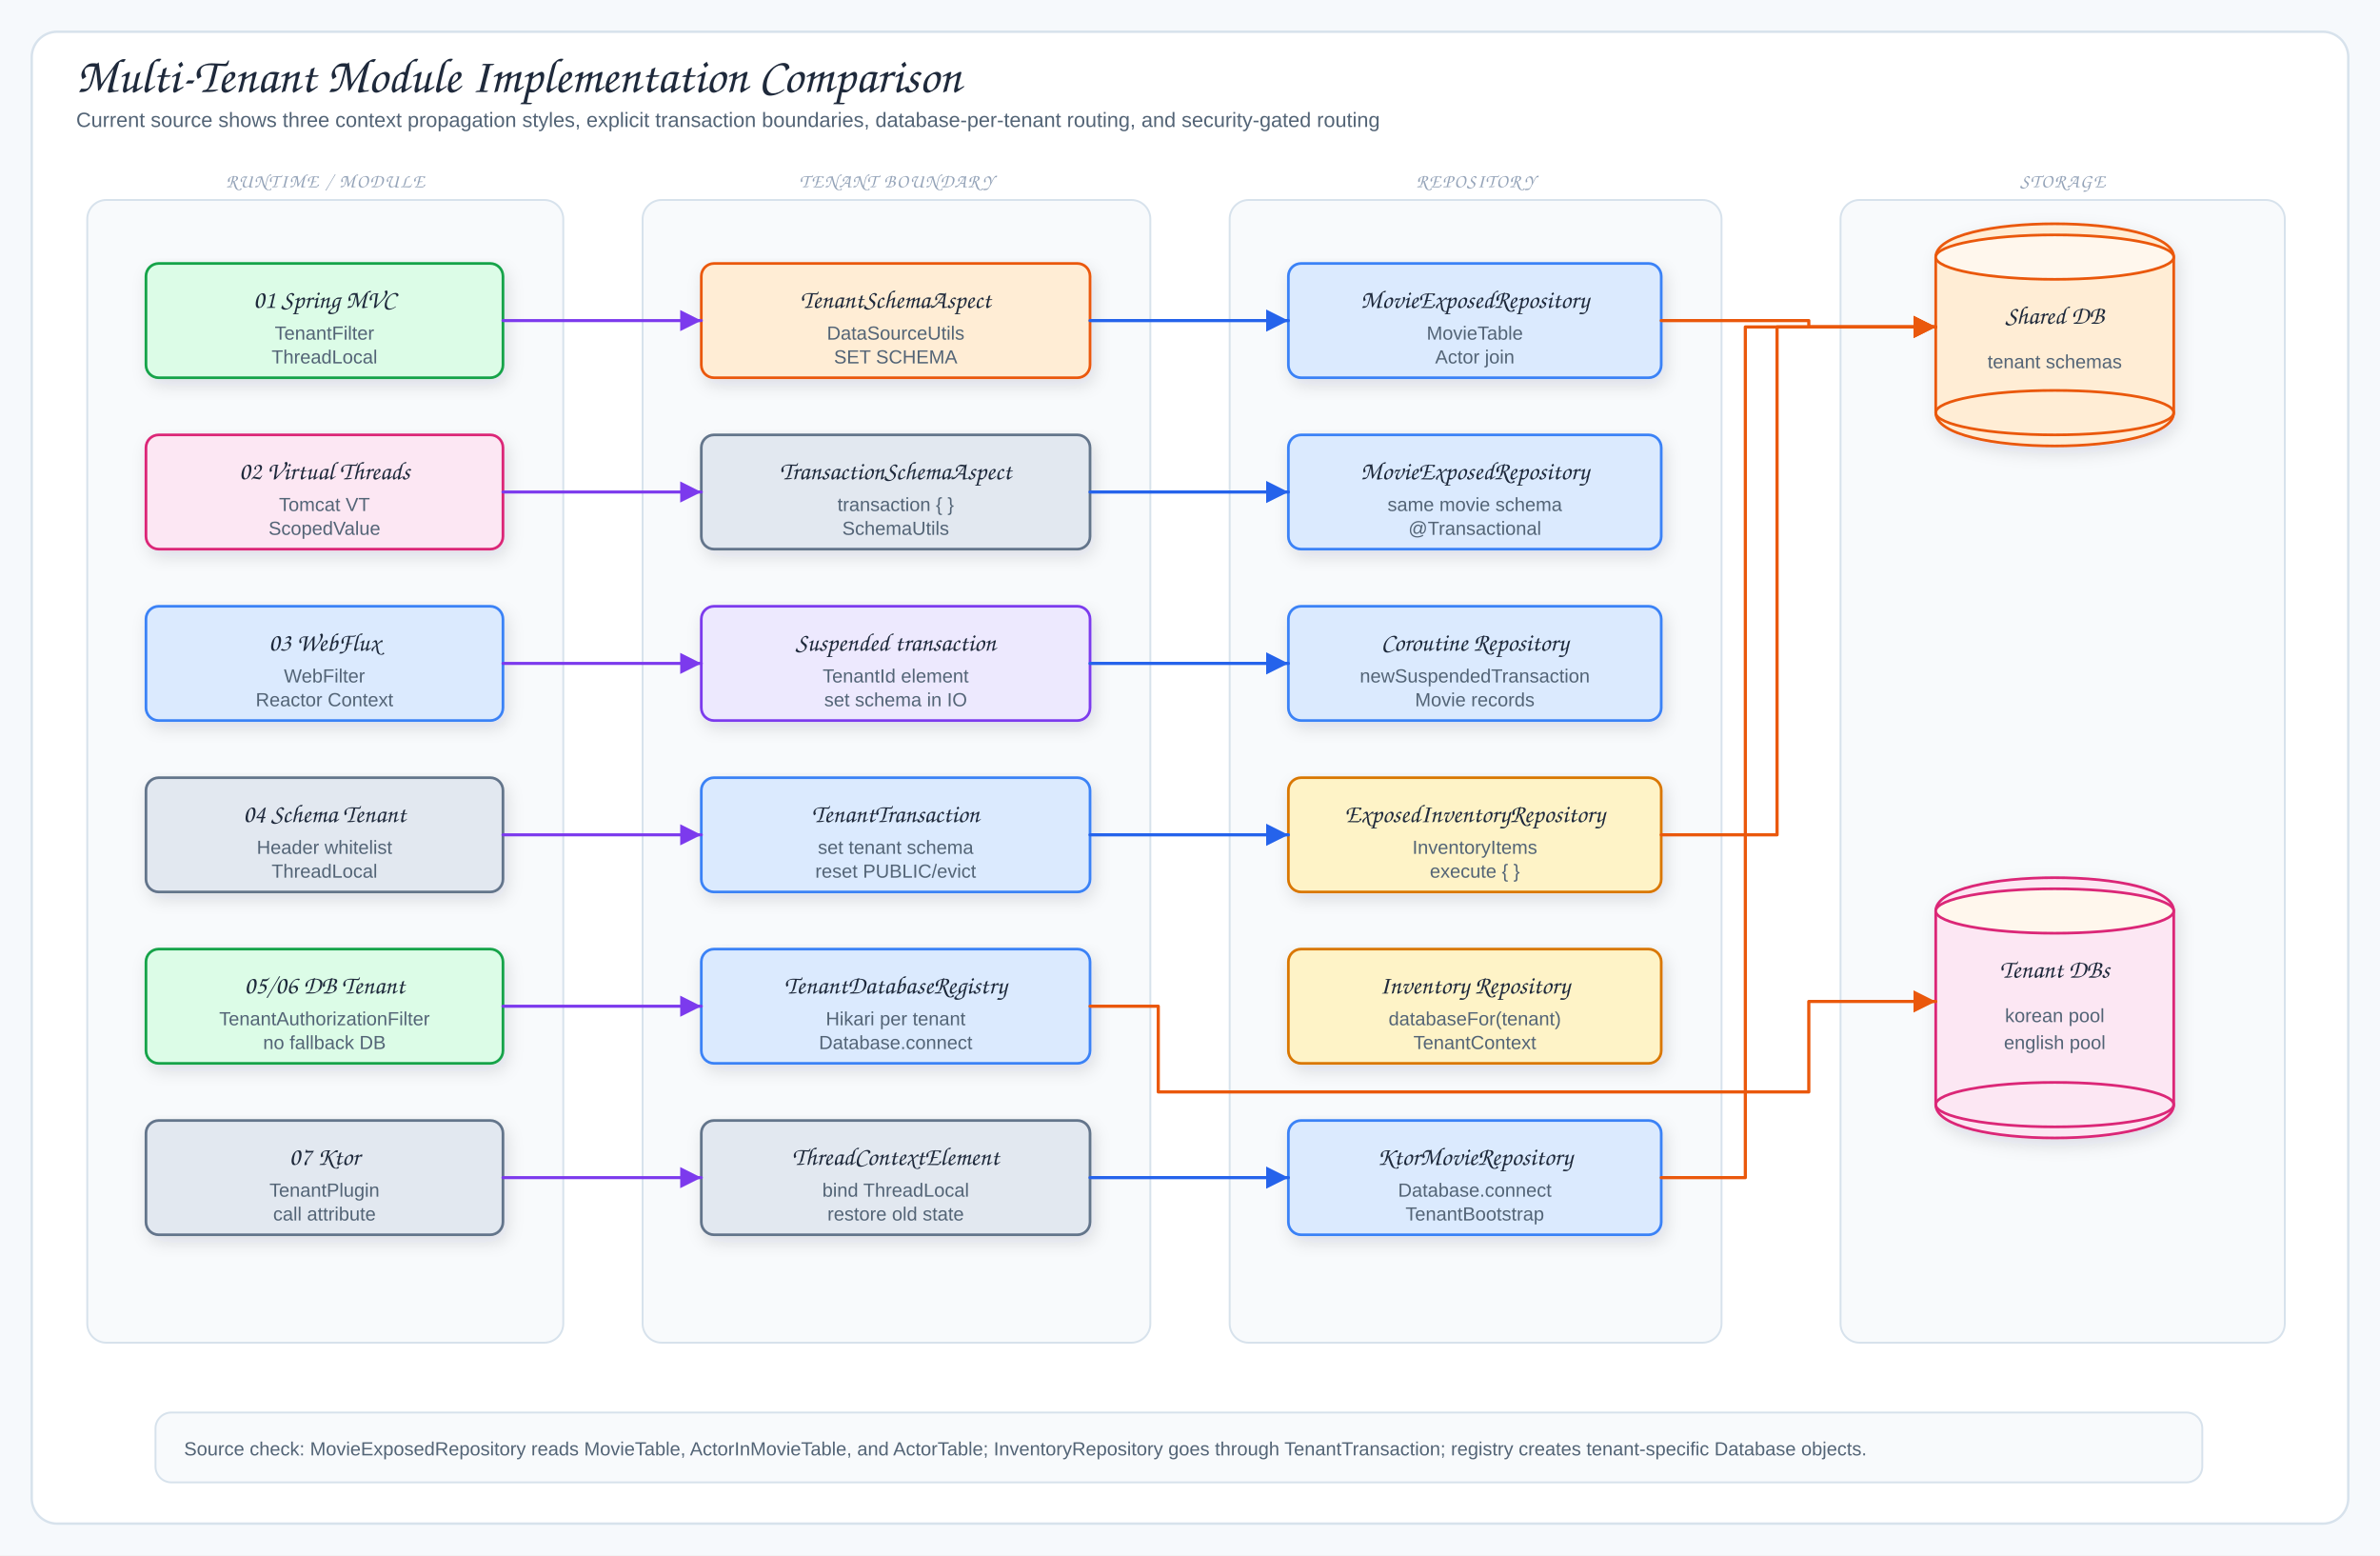
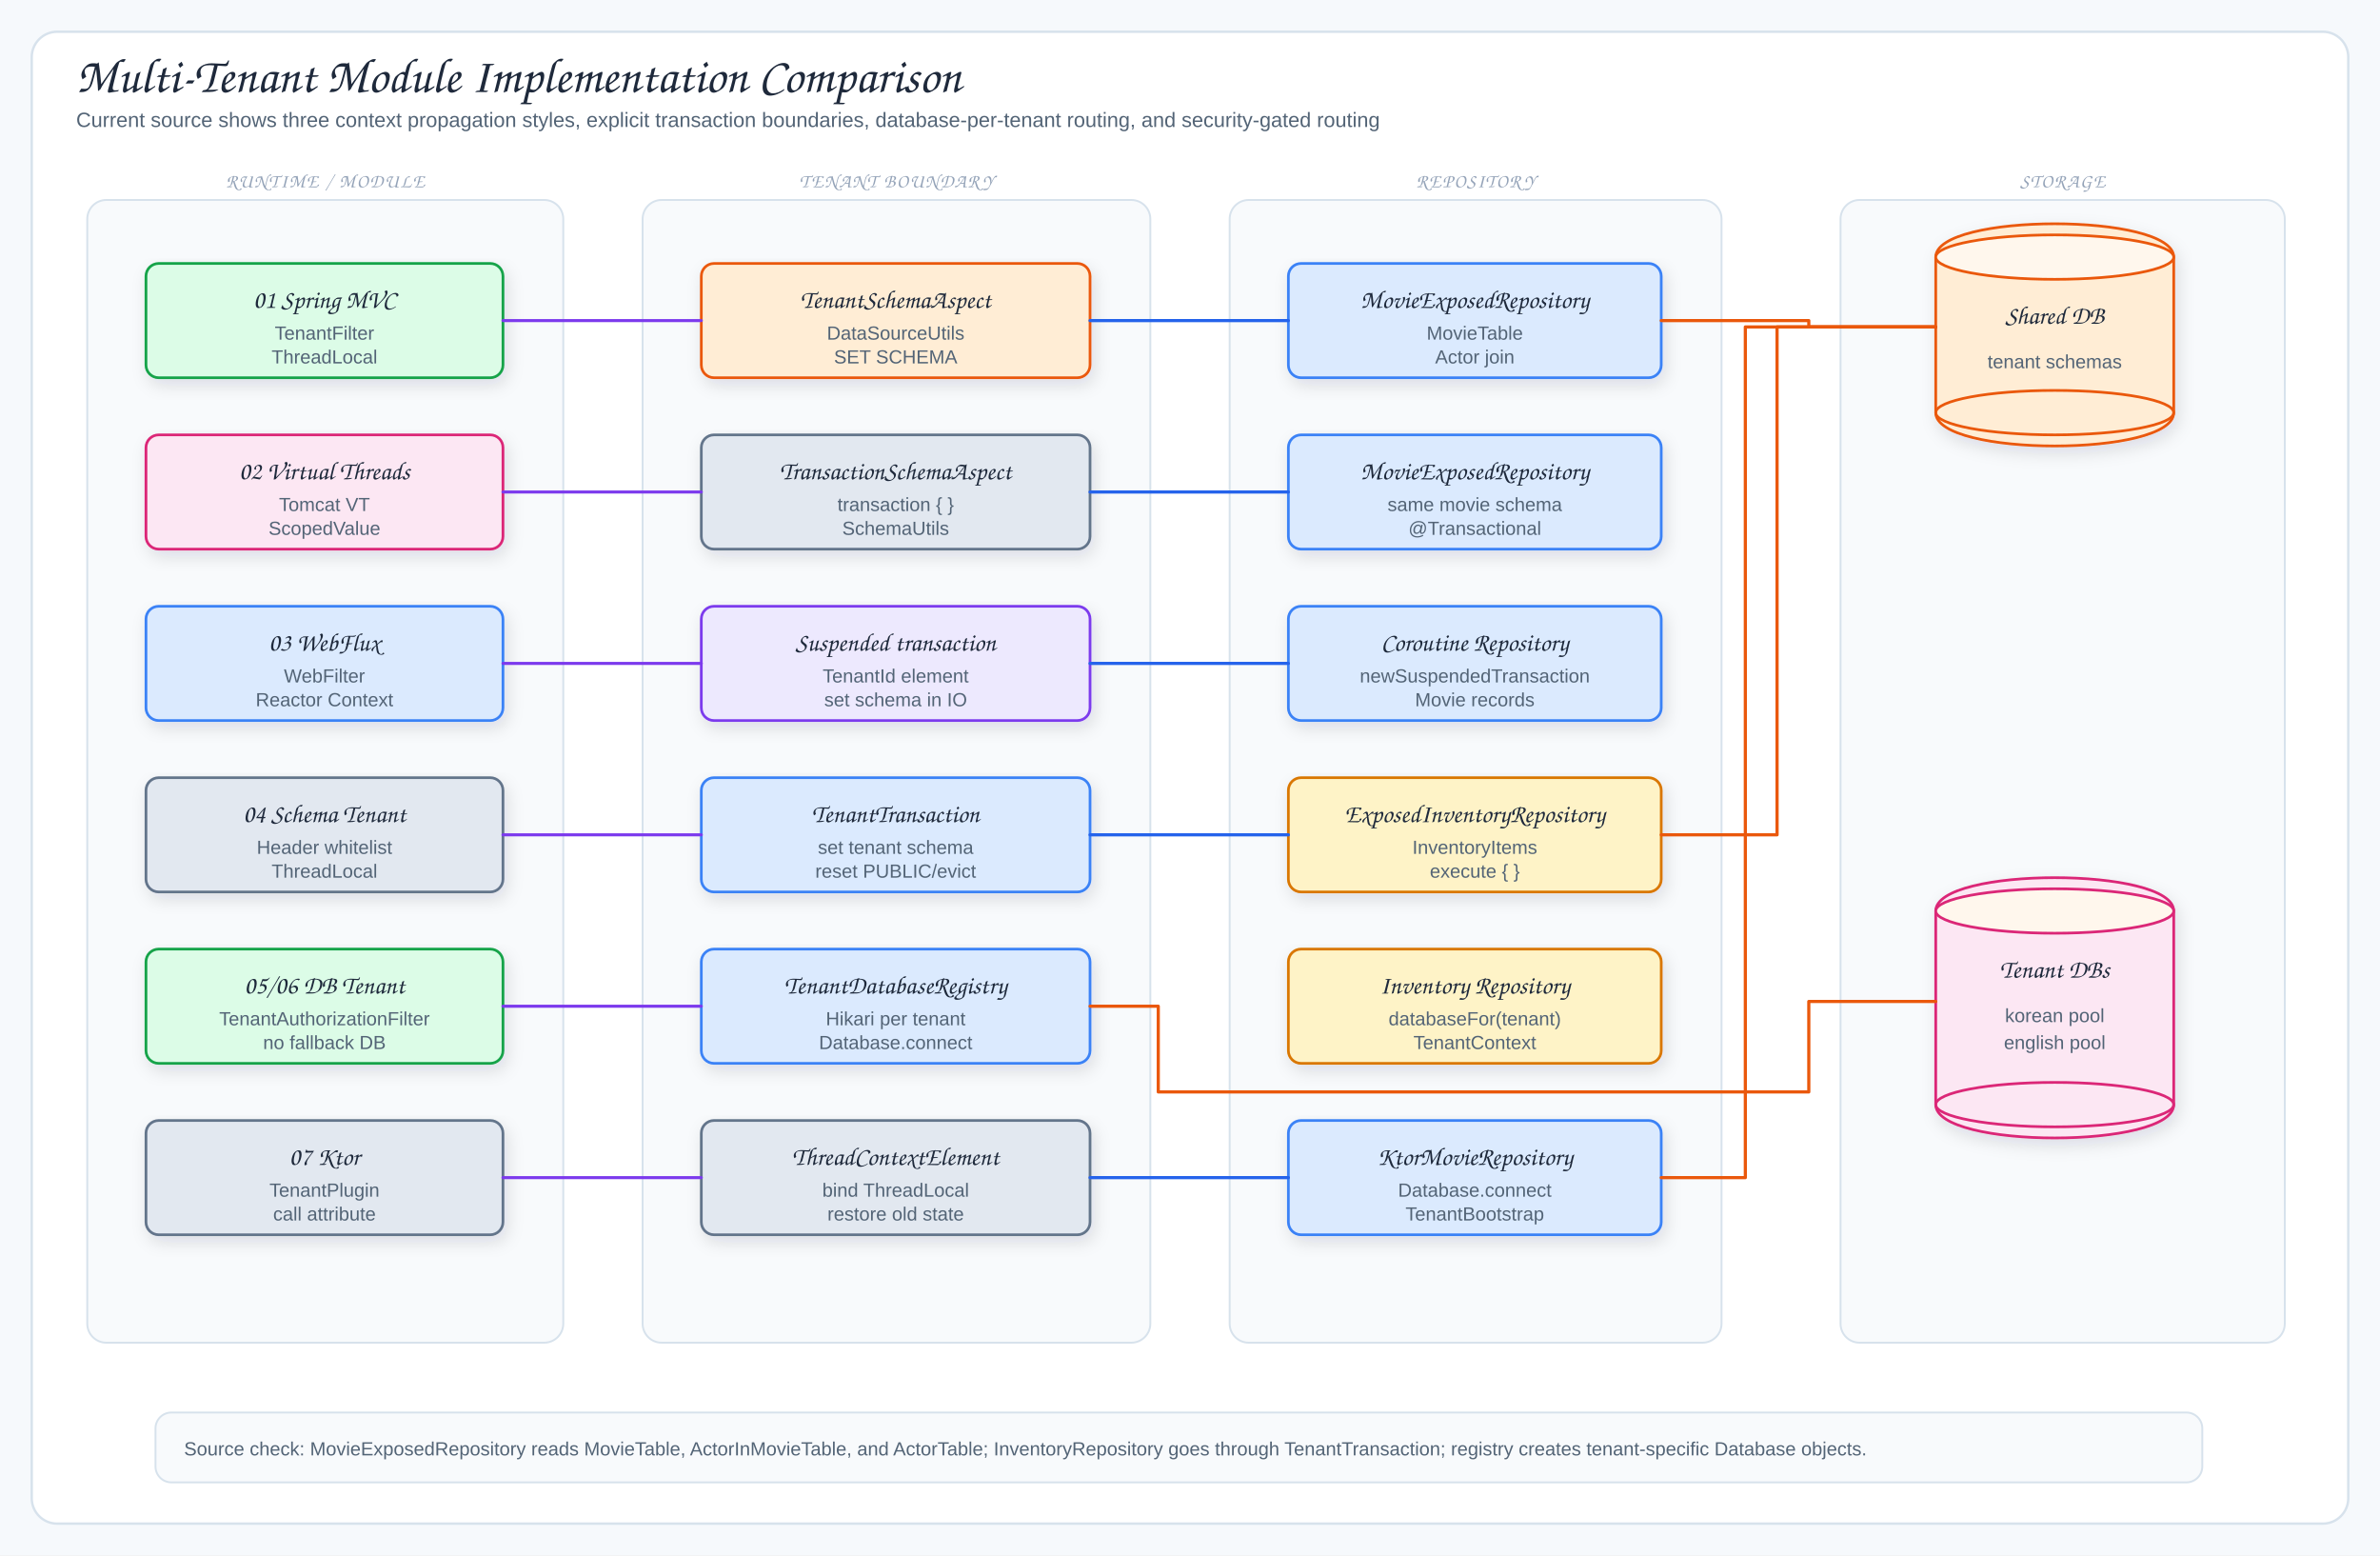
<svg xmlns="http://www.w3.org/2000/svg" viewBox="0 0 1500 980" width="1500" height="980" role="img" aria-label="Multi-Tenant Module Implementation Comparison">
  <defs>
    <filter id="shadow" x="-10%" y="-10%" width="120%" height="130%">
      <feDropShadow dx="2" dy="4" stdDeviation="5" flood-color="#1f2937" flood-opacity="0.12" />
    </filter>
    <marker id="arrowBlue" markerWidth="9" markerHeight="9" refX="8" refY="4.5" orient="auto">
      <path d="M1,1 L8,4.5 L1,8 Z" fill="#2563eb" />
    </marker>
    <marker id="arrowPurple" markerWidth="9" markerHeight="9" refX="8" refY="4.5" orient="auto">
      <path d="M1,1 L8,4.5 L1,8 Z" fill="#7c3aed" />
    </marker>
    <marker id="arrowOrange" markerWidth="9" markerHeight="9" refX="8" refY="4.5" orient="auto">
      <path d="M1,1 L8,4.5 L1,8 Z" fill="#ea580c" />
    </marker>
    <marker id="arrowGreen" markerWidth="9" markerHeight="9" refX="8" refY="4.5" orient="auto">
      <path d="M1,1 L8,4.5 L1,8 Z" fill="#16a34a" />
    </marker>
    <marker id="arrowTeal" markerWidth="9" markerHeight="9" refX="8" refY="4.5" orient="auto">
      <path d="M1,1 L8,4.5 L1,8 Z" fill="#0f766e" />
    </marker>
    <marker id="arrowGray" markerWidth="9" markerHeight="9" refX="8" refY="4.5" orient="auto">
      <path d="M1,1 L8,4.5 L1,8 Z" fill="#64748b" />
    </marker>
    <style>
.canvas{fill:#f6f9fc}.frame{fill:#fff;stroke:#d7e2ec;stroke-width:1.5}
.title{font-family:"Architects Daughter","Comic Sans MS",cursive;font-size:31px;fill:#1e293b}
.subtitle,.detail,.tiny{font-family:"Comic Mono","Comic Sans MS","Comic Sans","Comic Neue",Arial,sans-serif;fill:#536476}
.subtitle{font-size:13px}.detail{font-size:12px}.tiny{font-size:10px;fill:#64748b}
.label{font-family:"Architects Daughter","Comic Sans MS",cursive;font-size:16px;fill:#1e293b}
.className{font-family:"Architects Daughter","Comic Sans MS",cursive;font-size:17px;fill:#1e293b}
.panelTitle{font-family:"Architects Daughter","Comic Sans MS",cursive;font-size:12px;letter-spacing:.08em;fill:#94a3b8}
.card,.uml,.tableBox,.dbBody{stroke-width:1.7;filter:url(#shadow)}
.panel{fill:#f8fafc;stroke:#d7e2ec;stroke-width:1.2}
- .arrow{fill:none;stroke:#2563eb;stroke-width:2;stroke-linecap:round;stroke-linejoin:round;marker-end:url(#arrowBlue)}
- .context{fill:none;stroke:#7c3aed;stroke-width:1.9;stroke-linecap:round;stroke-linejoin:round;marker-end:url(#arrowPurple)}
- .storage{fill:none;stroke:#ea580c;stroke-width:2;stroke-linecap:round;stroke-linejoin:round;marker-end:url(#arrowOrange)}
- .mapLine{fill:none;stroke:#16a34a;stroke-width:1.9;stroke-linecap:round;stroke-linejoin:round;marker-end:url(#arrowGreen)}
- .fk{fill:none;stroke:#0f766e;stroke-width:1.8;stroke-linecap:round;stroke-linejoin:round;marker-end:url(#arrowTeal)}
- .returnLine{fill:none;stroke:#64748b;stroke-width:1.7;stroke-dasharray:7 5;stroke-linecap:round;stroke-linejoin:round;marker-end:url(#arrowGray)}
+ .arrow{fill:none;stroke:#2563eb;stroke-width:2;stroke-linecap:round;stroke-linejoin:round}
+ .context{fill:none;stroke:#7c3aed;stroke-width:1.9;stroke-linecap:round;stroke-linejoin:round}
+ .storage{fill:none;stroke:#ea580c;stroke-width:2;stroke-linecap:round;stroke-linejoin:round}
+ .mapLine{fill:none;stroke:#16a34a;stroke-width:1.9;stroke-linecap:round;stroke-linejoin:round}
+ .fk{fill:none;stroke:#0f766e;stroke-width:1.8;stroke-linecap:round;stroke-linejoin:round}
+ .returnLine{fill:none;stroke:#64748b;stroke-width:1.7;stroke-dasharray:7 5;stroke-linecap:round;stroke-linejoin:round}
.lifeline{stroke:#cbd5e1;stroke-width:1.4;stroke-dasharray:5 6}
</style>
  </defs>
  <rect width="1500" height="980" class="canvas" />
  <rect x="20" y="20" width="1460" height="940" rx="16" class="frame" />
  <text x="48" y="58" class="title">Multi-Tenant Module Implementation Comparison</text>
  <text x="48" y="80" class="subtitle">Current source shows three context propagation styles, explicit transaction boundaries, database-per-tenant routing, and security-gated routing</text>
  <rect x="55" y="126" width="300" height="720" rx="12" class="panel" />
  <text x="205" y="118" class="panelTitle" text-anchor="middle">RUNTIME / MODULE</text>
  <rect x="405" y="126" width="320" height="720" rx="12" class="panel" />
  <text x="565" y="118" class="panelTitle" text-anchor="middle">TENANT BOUNDARY</text>
  <rect x="775" y="126" width="310" height="720" rx="12" class="panel" />
  <text x="930" y="118" class="panelTitle" text-anchor="middle">REPOSITORY</text>
  <rect x="1160" y="126" width="280" height="720" rx="12" class="panel" />
  <text x="1300" y="118" class="panelTitle" text-anchor="middle">STORAGE</text>
  <rect x="92" y="166" width="225" height="72" rx="8" fill="#dcfce7" stroke="#16a34a" class="card" />
  <text x="204.5" y="194" class="label" text-anchor="middle">01 Spring MVC</text>
  <text x="204.5" y="214" class="detail" text-anchor="middle">TenantFilter</text>
  <text x="204.5" y="229" class="detail" text-anchor="middle">ThreadLocal</text>
  <rect x="442" y="166" width="245" height="72" rx="8" fill="#ffedd5" stroke="#ea580c" class="card" />
  <text x="564.5" y="194" class="label" text-anchor="middle">TenantSchemaAspect</text>
  <text x="564.5" y="214" class="detail" text-anchor="middle">DataSourceUtils</text>
  <text x="564.5" y="229" class="detail" text-anchor="middle">SET SCHEMA</text>
  <rect x="812" y="166" width="235" height="72" rx="8" fill="#dbeafe" stroke="#3b82f6" class="card" />
  <text x="929.5" y="194" class="label" text-anchor="middle">MovieExposedRepository</text>
  <text x="929.5" y="214" class="detail" text-anchor="middle">MovieTable</text>
  <text x="929.5" y="229" class="detail" text-anchor="middle">Actor join</text>
  <path d="M1220,162 C1220,134 1370,134 1370,162 V260 C1370,288 1220,288 1220,260 Z" fill="#ffedd5" stroke="#ea580c" class="dbBody" />
  <ellipse cx="1295" cy="162" rx="75" ry="14" fill="#fff7ed" stroke="#ea580c" stroke-width="1.7" />
  <ellipse cx="1295" cy="260" rx="75" ry="14" fill="none" stroke="#ea580c" stroke-width="1.7" />
  <text x="1295" y="204" class="label" text-anchor="middle">Shared DB</text>
  <text x="1295" y="232" class="detail" text-anchor="middle">tenant schemas</text>
  <rect x="92" y="274" width="225" height="72" rx="8" fill="#fce7f3" stroke="#db2777" class="card" />
  <text x="204.5" y="302" class="label" text-anchor="middle">02 Virtual Threads</text>
  <text x="204.5" y="322" class="detail" text-anchor="middle">Tomcat VT</text>
  <text x="204.5" y="337" class="detail" text-anchor="middle">ScopedValue</text>
  <rect x="442" y="274" width="245" height="72" rx="8" fill="#e2e8f0" stroke="#64748b" class="card" />
  <text x="564.5" y="302" class="label" text-anchor="middle">TransactionSchemaAspect</text>
  <text x="564.5" y="322" class="detail" text-anchor="middle">transaction { }</text>
  <text x="564.5" y="337" class="detail" text-anchor="middle">SchemaUtils</text>
  <rect x="812" y="274" width="235" height="72" rx="8" fill="#dbeafe" stroke="#3b82f6" class="card" />
  <text x="929.5" y="302" class="label" text-anchor="middle">MovieExposedRepository</text>
  <text x="929.5" y="322" class="detail" text-anchor="middle">same movie schema</text>
  <text x="929.5" y="337" class="detail" text-anchor="middle">@Transactional</text>
  <rect x="92" y="382" width="225" height="72" rx="8" fill="#dbeafe" stroke="#3b82f6" class="card" />
  <text x="204.5" y="410" class="label" text-anchor="middle">03 WebFlux</text>
  <text x="204.5" y="430" class="detail" text-anchor="middle">WebFilter</text>
  <text x="204.5" y="445" class="detail" text-anchor="middle">Reactor Context</text>
  <rect x="442" y="382" width="245" height="72" rx="8" fill="#ede9fe" stroke="#7c3aed" class="card" />
  <text x="564.5" y="410" class="label" text-anchor="middle">Suspended transaction</text>
  <text x="564.5" y="430" class="detail" text-anchor="middle">TenantId element</text>
  <text x="564.5" y="445" class="detail" text-anchor="middle">set schema in IO</text>
  <rect x="812" y="382" width="235" height="72" rx="8" fill="#dbeafe" stroke="#3b82f6" class="card" />
  <text x="929.5" y="410" class="label" text-anchor="middle">Coroutine Repository</text>
  <text x="929.5" y="430" class="detail" text-anchor="middle">newSuspendedTransaction</text>
  <text x="929.5" y="445" class="detail" text-anchor="middle">Movie records</text>
  <rect x="92" y="490" width="225" height="72" rx="8" fill="#e2e8f0" stroke="#64748b" class="card" />
  <text x="204.5" y="518" class="label" text-anchor="middle">04 Schema Tenant</text>
  <text x="204.5" y="538" class="detail" text-anchor="middle">Header whitelist</text>
  <text x="204.5" y="553" class="detail" text-anchor="middle">ThreadLocal</text>
  <rect x="442" y="490" width="245" height="72" rx="8" fill="#dbeafe" stroke="#3b82f6" class="card" />
  <text x="564.5" y="518" class="label" text-anchor="middle">TenantTransaction</text>
  <text x="564.5" y="538" class="detail" text-anchor="middle">set tenant schema</text>
  <text x="564.5" y="553" class="detail" text-anchor="middle">reset PUBLIC/evict</text>
  <rect x="812" y="490" width="235" height="72" rx="8" fill="#fef3c7" stroke="#d97706" class="card" />
  <text x="929.5" y="518" class="label" text-anchor="middle">ExposedInventoryRepository</text>
  <text x="929.5" y="538" class="detail" text-anchor="middle">InventoryItems</text>
  <text x="929.5" y="553" class="detail" text-anchor="middle">execute { }</text>
  <rect x="92" y="598" width="225" height="72" rx="8" fill="#dcfce7" stroke="#16a34a" class="card" />
  <text x="204.5" y="626" class="label" text-anchor="middle">05/06 DB Tenant</text>
  <text x="204.5" y="646" class="detail" text-anchor="middle">TenantAuthorizationFilter</text>
  <text x="204.5" y="661" class="detail" text-anchor="middle">no fallback DB</text>
  <rect x="442" y="598" width="245" height="72" rx="8" fill="#dbeafe" stroke="#3b82f6" class="card" />
  <text x="564.5" y="626" class="label" text-anchor="middle">TenantDatabaseRegistry</text>
  <text x="564.5" y="646" class="detail" text-anchor="middle">Hikari per tenant</text>
  <text x="564.5" y="661" class="detail" text-anchor="middle">Database.connect</text>
  <rect x="812" y="598" width="235" height="72" rx="8" fill="#fef3c7" stroke="#d97706" class="card" />
  <text x="929.5" y="626" class="label" text-anchor="middle">Inventory Repository</text>
  <text x="929.5" y="646" class="detail" text-anchor="middle">databaseFor(tenant)</text>
  <text x="929.5" y="661" class="detail" text-anchor="middle">TenantContext</text>
  <path d="M1220,574 C1220,546 1370,546 1370,574 V696 C1370,724 1220,724 1220,696 Z" fill="#fce7f3" stroke="#db2777" class="dbBody" />
  <ellipse cx="1295" cy="574" rx="75" ry="14" fill="#fff7ed" stroke="#db2777" stroke-width="1.7" />
  <ellipse cx="1295" cy="696" rx="75" ry="14" fill="none" stroke="#db2777" stroke-width="1.7" />
  <text x="1295" y="616" class="label" text-anchor="middle">Tenant DBs</text>
  <text x="1295" y="644" class="detail" text-anchor="middle">korean pool</text>
  <text x="1295" y="661" class="detail" text-anchor="middle">english pool</text>
  <rect x="92" y="706" width="225" height="72" rx="8" fill="#e2e8f0" stroke="#64748b" class="card" />
  <text x="204.5" y="734" class="label" text-anchor="middle">07 Ktor</text>
  <text x="204.5" y="754" class="detail" text-anchor="middle">TenantPlugin</text>
  <text x="204.5" y="769" class="detail" text-anchor="middle">call attribute</text>
  <rect x="442" y="706" width="245" height="72" rx="8" fill="#e2e8f0" stroke="#64748b" class="card" />
  <text x="564.5" y="734" class="label" text-anchor="middle">ThreadContextElement</text>
  <text x="564.5" y="754" class="detail" text-anchor="middle">bind ThreadLocal</text>
  <text x="564.5" y="769" class="detail" text-anchor="middle">restore old state</text>
  <rect x="812" y="706" width="235" height="72" rx="8" fill="#dbeafe" stroke="#3b82f6" class="card" />
  <text x="929.5" y="734" class="label" text-anchor="middle">KtorMovieRepository</text>
  <text x="929.5" y="754" class="detail" text-anchor="middle">Database.connect</text>
  <text x="929.5" y="769" class="detail" text-anchor="middle">TenantBootstrap</text>
  <path d="M317,202 L442,202" class="context" />
  <path d="M687,202 L812,202" class="arrow" />
  <path d="M1047,202 L1140,202 L1140,206 L1220,206" class="storage" />
  <path d="M317,310 L442,310" class="context" />
  <path d="M687,310 L812,310" class="arrow" />
  <path d="M317,418 L442,418" class="context" />
  <path d="M687,418 L812,418" class="arrow" />
  <path d="M317,526 L442,526" class="context" />
  <path d="M687,526 L812,526" class="arrow" />
  <path d="M1047,526 L1120,526 L1120,206 L1220,206" class="storage" />
  <path d="M317,634 L442,634" class="context" />
  <path d="M687,634 L730,634 L730,688 L1140,688 L1140,631 L1220,631" class="storage" />
  <path d="M317,742 L442,742" class="context" />
  <path d="M687,742 L812,742" class="arrow" />
  <path d="M1047,742 L1100,742 L1100,206 L1220,206" class="storage" />
  <rect x="98" y="890" width="1290" height="44" rx="10" fill="#f8fafc" stroke="#d7e2ec" stroke-width="1.2" />
  <text x="116" y="917" class="detail">Source check: MovieExposedRepository reads MovieTable, ActorInMovieTable, and ActorTable; InventoryRepository goes through TenantTransaction; registry creates tenant-specific Database objects.</text>
</svg>
